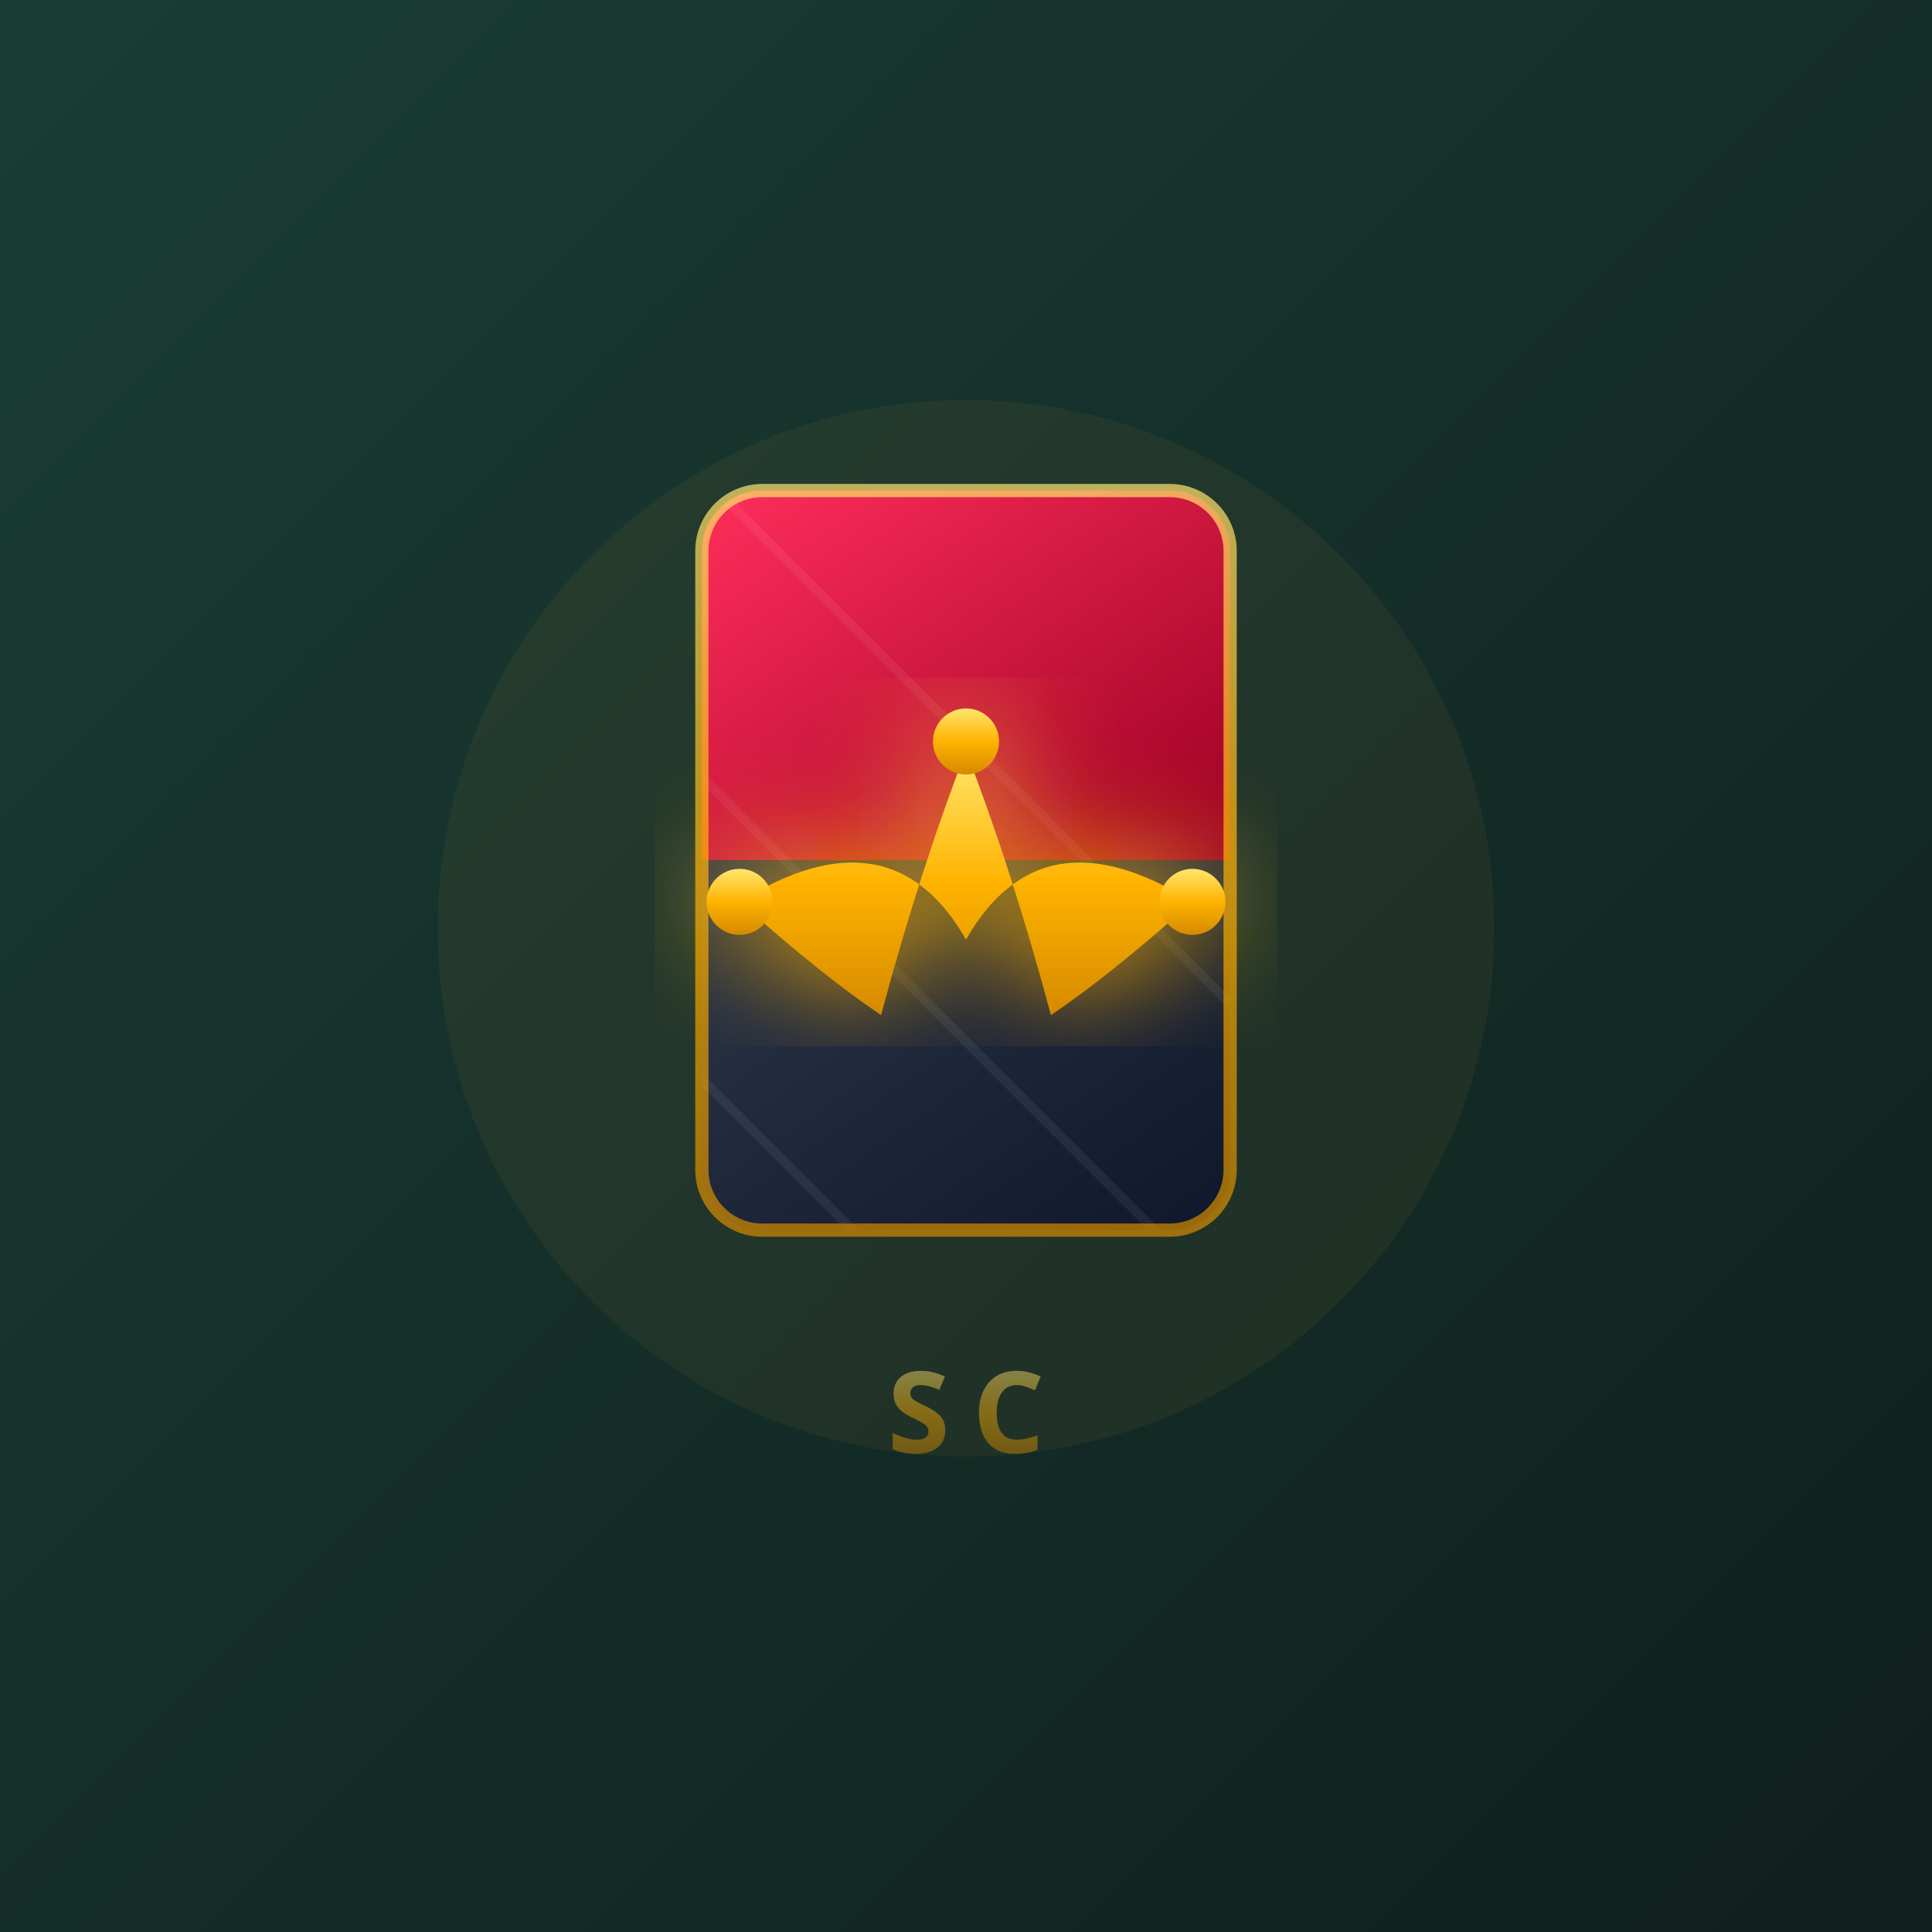
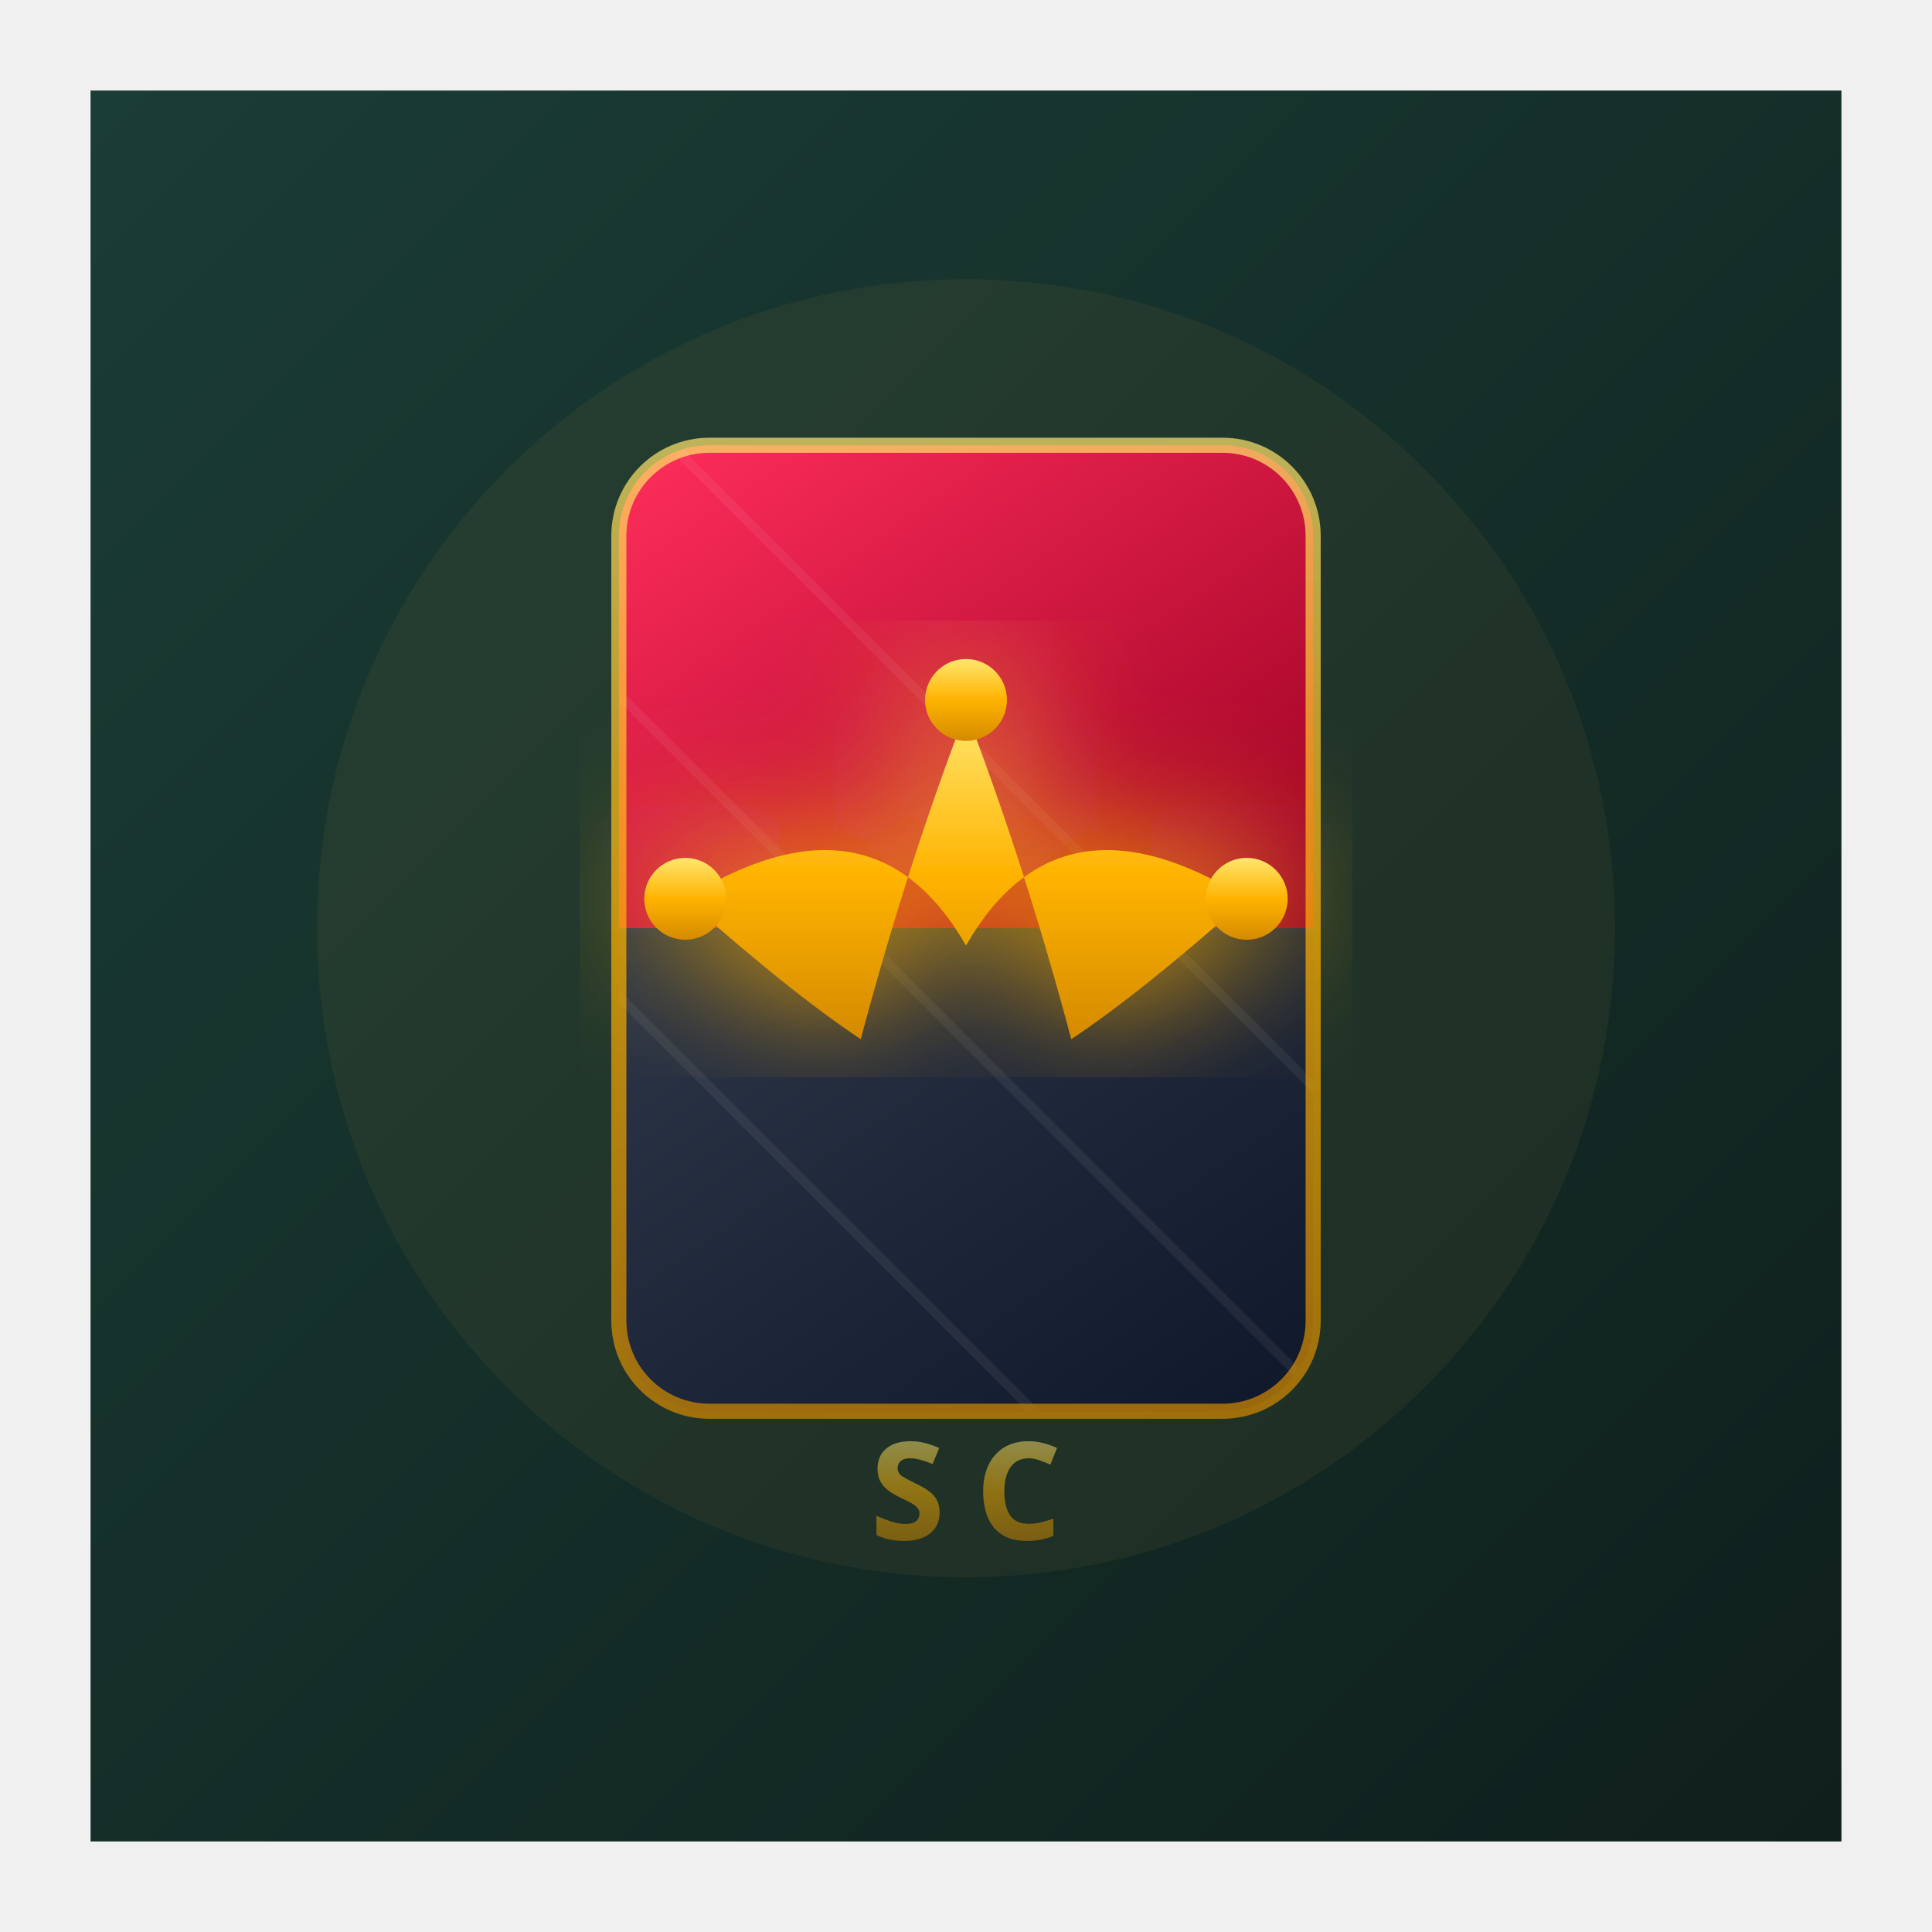
<svg xmlns="http://www.w3.org/2000/svg" viewBox="0 0 512 512" width="512" height="512">
  <defs>
    <linearGradient id="mbg" x1="0%" y1="0%" x2="100%" y2="100%">
      <stop offset="0%" stop-color="#1a3d35" />
      <stop offset="100%" stop-color="#0f1f1c" />
    </linearGradient>
    <linearGradient id="mcard-top" x1="0%" y1="0%" x2="100%" y2="100%">
      <stop offset="0%" stop-color="#ff2e5b" />
      <stop offset="100%" stop-color="#9b0022" />
    </linearGradient>
    <linearGradient id="mcard-bot" x1="0%" y1="0%" x2="100%" y2="100%">
      <stop offset="0%" stop-color="#2d3748" />
      <stop offset="100%" stop-color="#0f172a" />
    </linearGradient>
    <linearGradient id="mgold" x1="0%" y1="0%" x2="0%" y2="100%">
      <stop offset="0%" stop-color="#ffe66d" />
      <stop offset="50%" stop-color="#ffb300" />
      <stop offset="100%" stop-color="#d48a00" />
    </linearGradient>
    <filter id="mglow">
      <feGaussianBlur stdDeviation="6" result="blur" />
      <feMerge>
        <feMergeNode in="blur" />
        <feMergeNode in="SourceGraphic" />
      </feMerge>
    </filter>
    <clipPath id="mcard-clip">
-       <rect x="186" y="130" width="140" height="196" rx="16" />
+       <rect x="164" y="118" width="184" height="256" rx="24" />
    </clipPath>
  </defs>
-   <rect width="512" height="512" fill="url(#mbg)" />
-   <circle cx="256" cy="246" r="140" fill="#e6b23c" opacity="0.06" />
+   <rect x="24" y="24" width="464" height="464" fill="url(#mbg)" />
+   <circle cx="256" cy="246" r="172" fill="#e6b23c" opacity="0.06" />
  <g clip-path="url(#mcard-clip)">
-     <rect x="186" y="130" width="140" height="98" fill="url(#mcard-top)" />
-     <rect x="186" y="228" width="140" height="98" fill="url(#mcard-bot)" />
+     <rect x="164" y="118" width="184" height="128" fill="url(#mcard-top)" />
+     <rect x="164" y="246" width="184" height="128" fill="url(#mcard-bot)" />
    <g opacity="0.06" stroke="#ffffff" stroke-width="2.5">
      <line x1="140" y1="160" x2="380" y2="400" />
      <line x1="180" y1="120" x2="380" y2="320" />
      <line x1="100" y1="200" x2="340" y2="440" />
    </g>
  </g>
-   <rect x="186" y="130" width="140" height="196" rx="16" fill="none" stroke="url(#mgold)" stroke-width="3.5" opacity="0.7" />
-   <g fill="url(#mgold)" filter="url(#mglow)" transform="translate(256, 234) scale(2.5) translate(-50, -36)">
+   <rect x="164" y="118" width="184" height="256" rx="24" fill="none" stroke="url(#mgold)" stroke-width="4" opacity="0.7" />
+   <g fill="url(#mgold)" filter="url(#mglow)" transform="translate(256, 232) scale(3.1) translate(-50, -36)">
    <path d="M 50,42 Q 42,28 26,38 Q 35,46 41,50 Q 45,35 50,22 Q 55,35 59,50              Q 65,46 74,38 Q 58,28 50,42 Z" />
    <circle cx="26" cy="38" r="3.5" />
    <circle cx="50" cy="21" r="3.5" />
    <circle cx="74" cy="38" r="3.5" />
  </g>
-   <text x="256" y="385" text-anchor="middle" font-family="system-ui, sans-serif" font-weight="700" font-size="30" fill="url(#mgold)" opacity="0.45" letter-spacing="6">SC</text>
+   <text x="256" y="408" text-anchor="middle" font-family="system-ui, sans-serif" font-weight="700" font-size="36" fill="url(#mgold)" opacity="0.5" letter-spacing="8">SC</text>
</svg>
